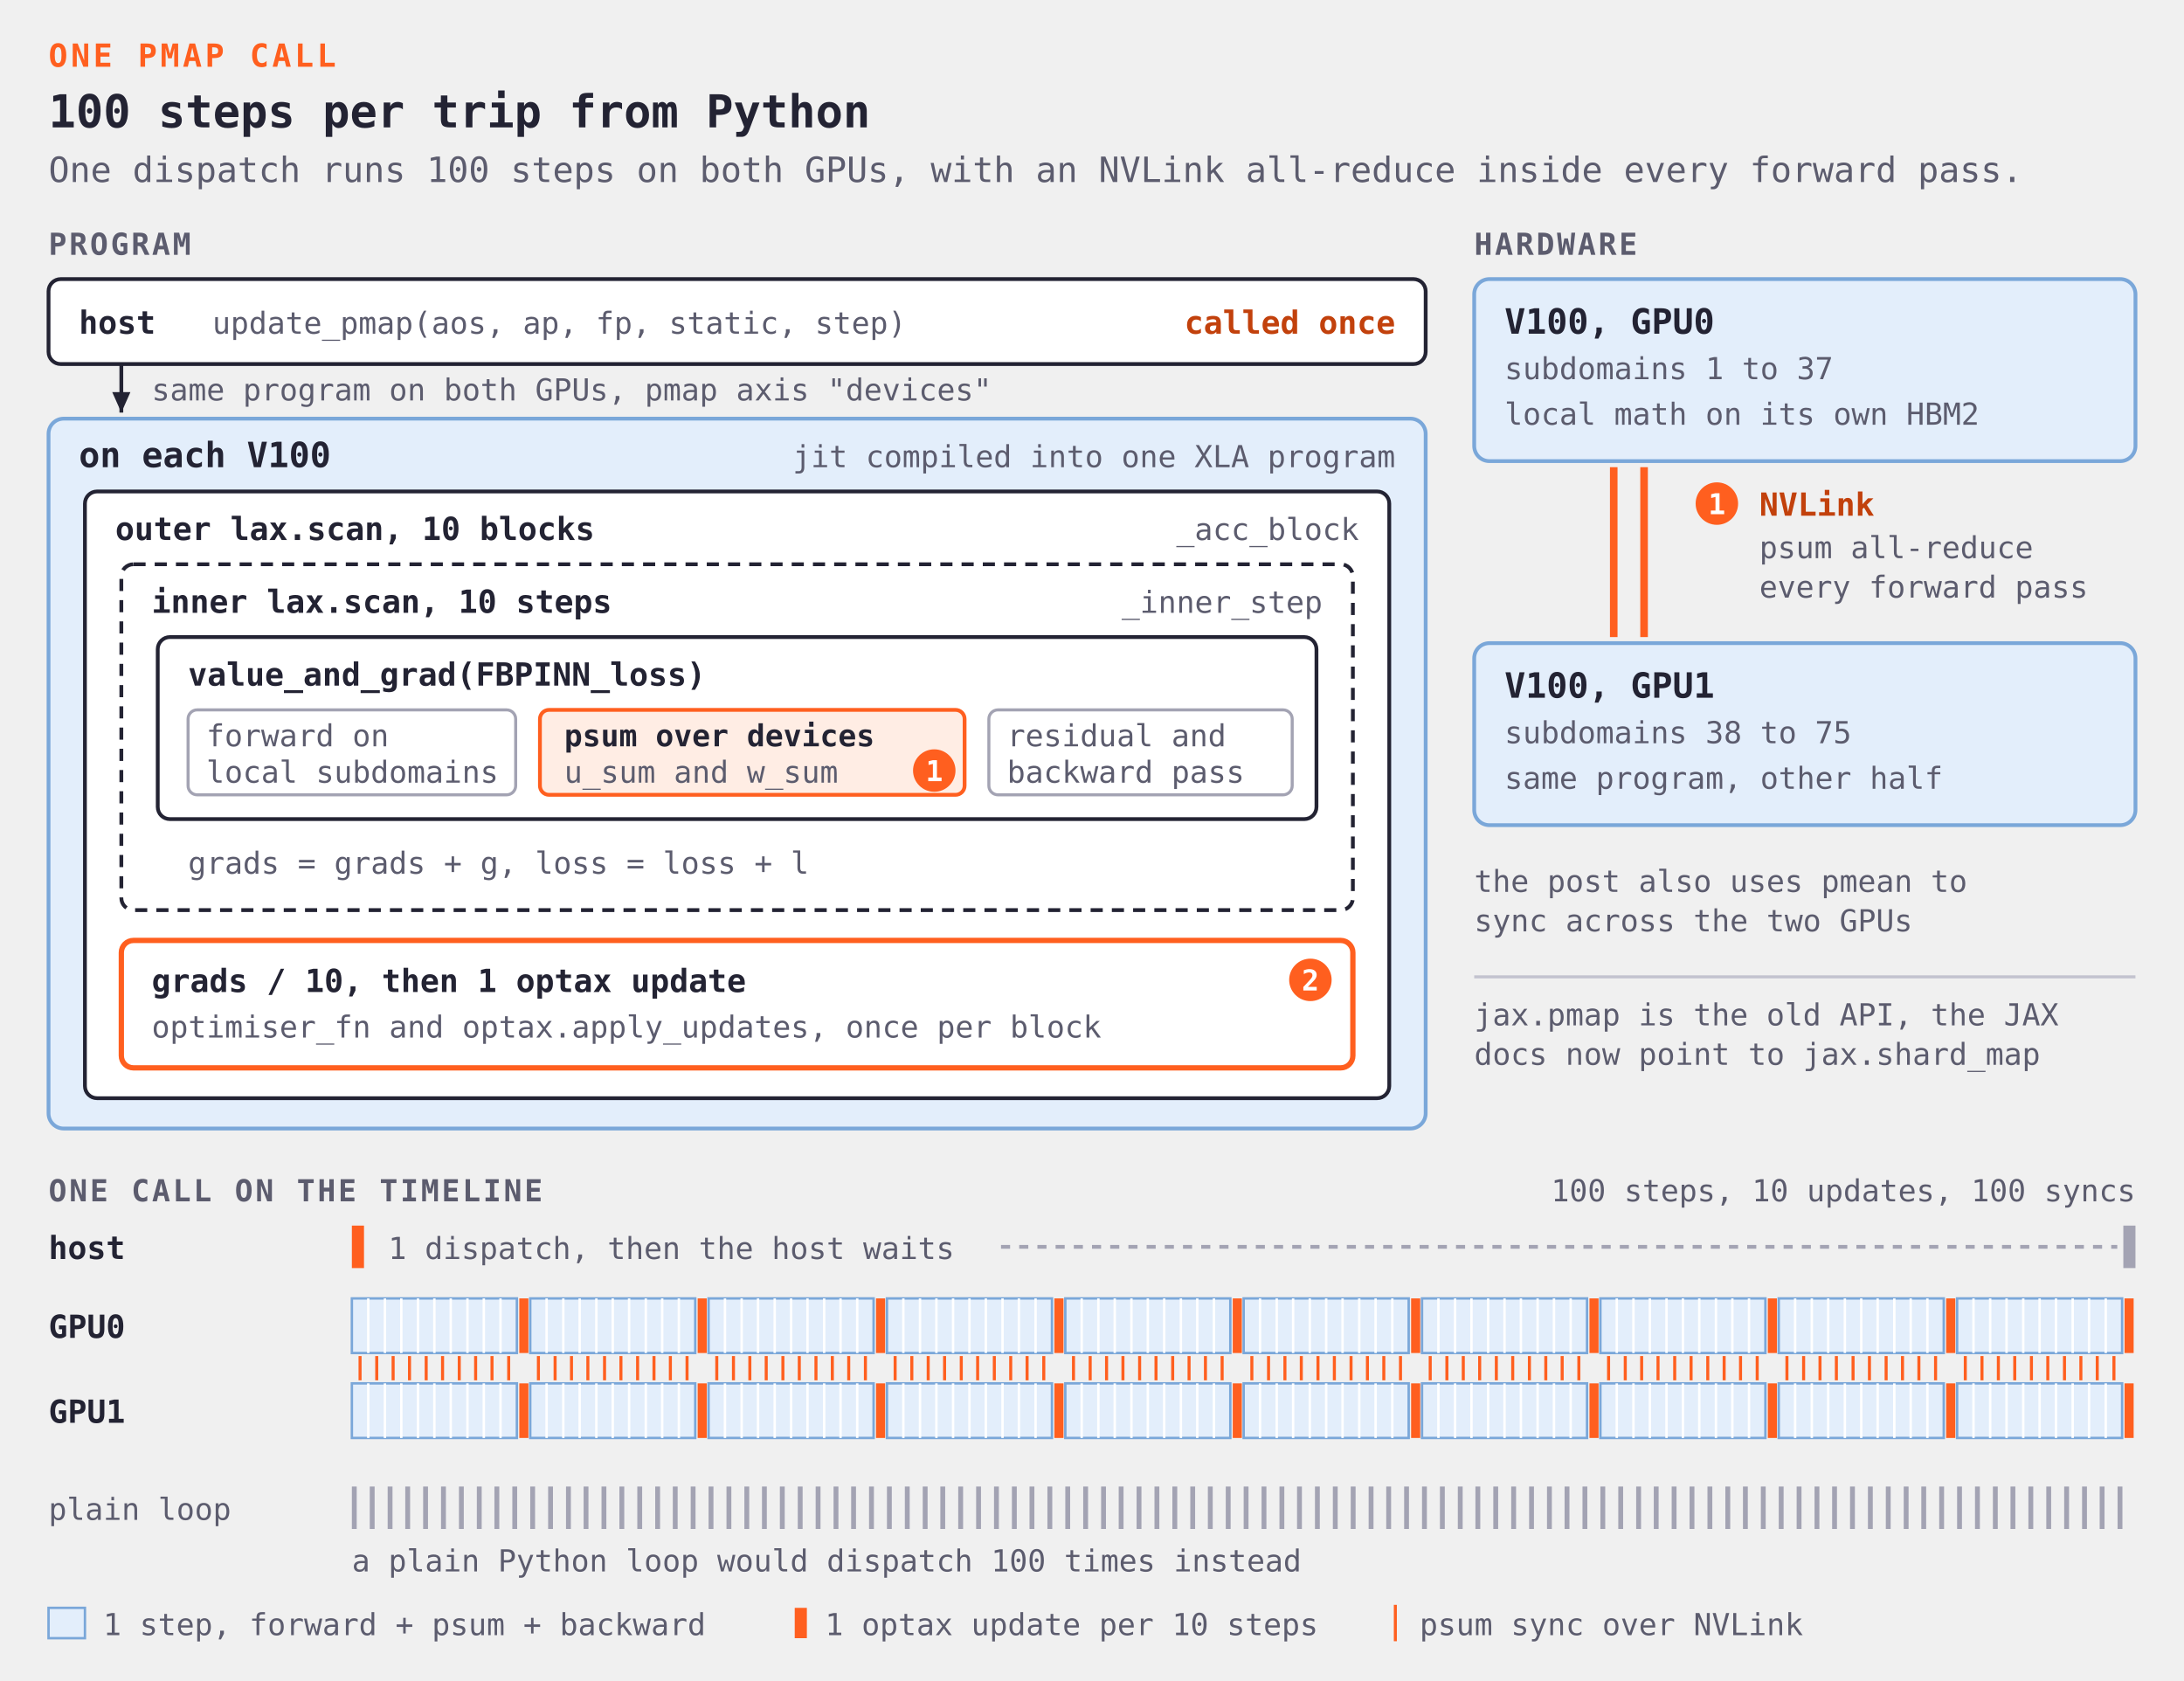
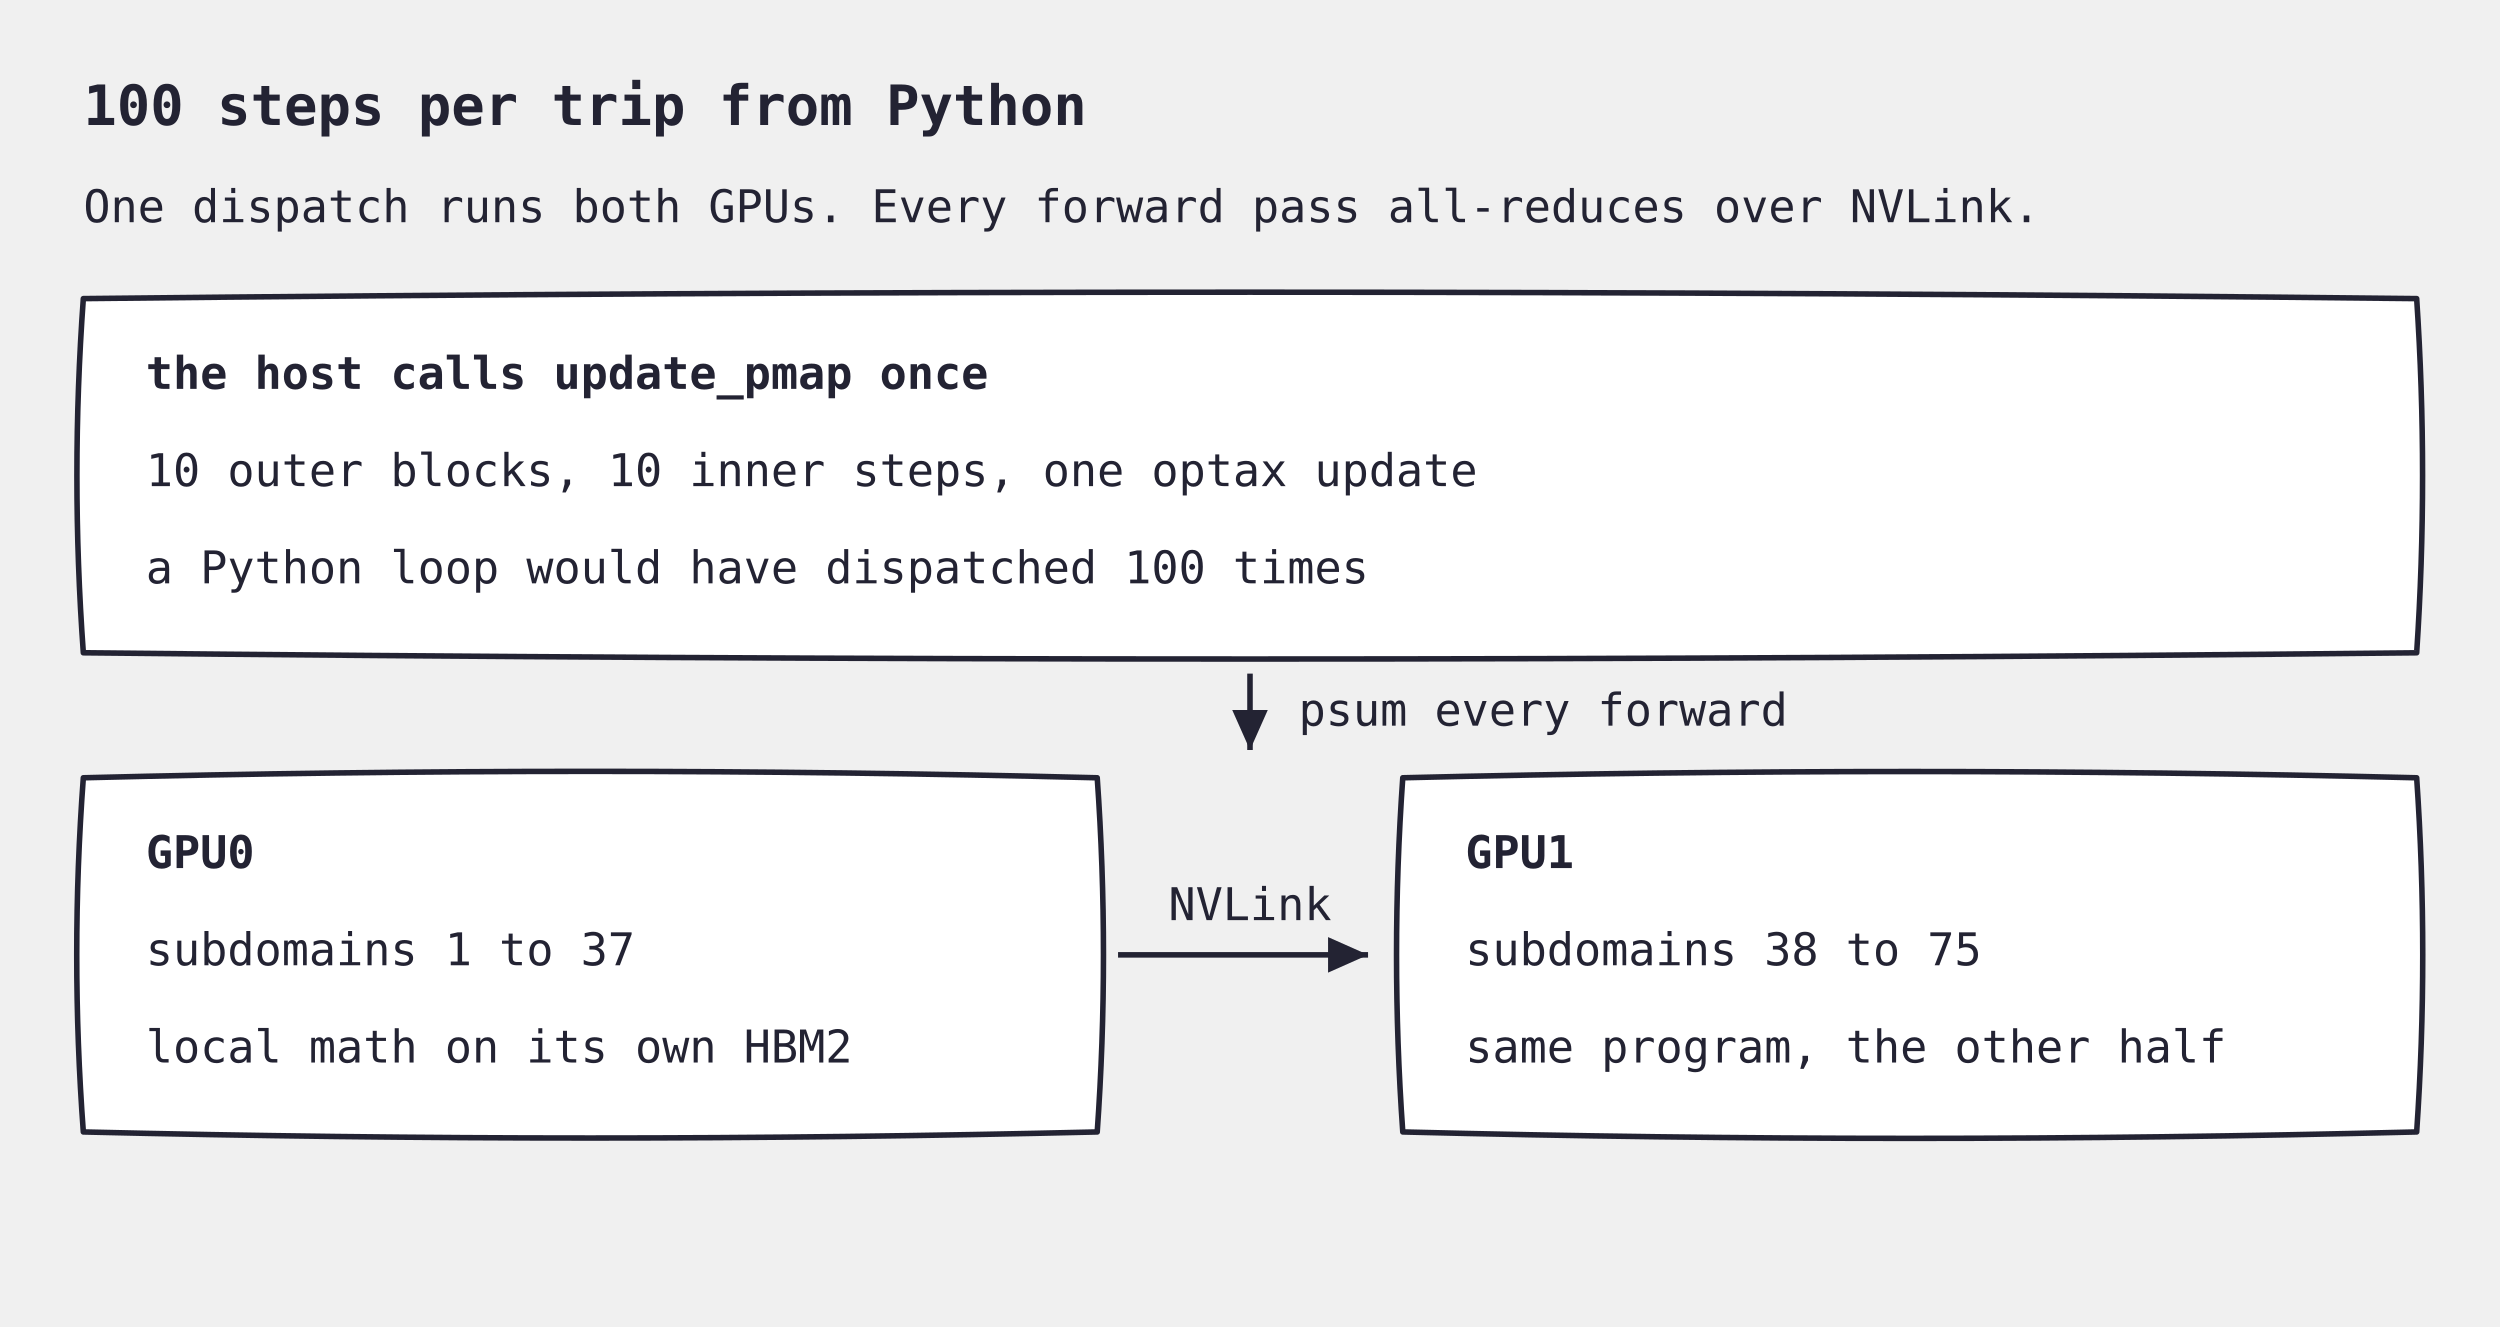
- <svg xmlns="http://www.w3.org/2000/svg" viewBox="0 0 720 554" role="img" aria-labelledby="title desc" font-family="'Roboto Mono', ui-monospace, SFMono-Regular, Menlo, Consolas, 'DejaVu Sans Mono', monospace">
+ <svg xmlns="http://www.w3.org/2000/svg" viewBox="0 0 720 382" role="img" aria-labelledby="title desc" font-family="'Roboto Mono', ui-monospace, SFMono-Regular, Menlo, Consolas, monospace">
  <defs>
-     <marker id="a" viewBox="0 0 10 10" refX="9" refY="5" markerWidth="6" markerHeight="6" orient="auto-start-reverse">
+     <marker id="a" viewBox="0 0 10 10" refX="9" refY="5" markerWidth="8" markerHeight="8" orient="auto-start-reverse">
      <path d="M0,1 L9,5 L0,9 z" fill="#232333" />
-     </marker>
-     <marker id="ao" viewBox="0 0 10 10" refX="9" refY="5" markerWidth="5" markerHeight="5" orient="auto-start-reverse">
-       <path d="M0,1 L9,5 L0,9 z" fill="#ff5f1f" />
    </marker>
  </defs>
  <style>
-     text { fill: #232333; font-size: 10.5px; }
-     .k { font-size: 10.5px; font-weight: 600; letter-spacing: .1em; fill: #ff5f1f; }
-     .t { font-size: 15px; font-weight: 700; }
-     .c { font-size: 11.5px; fill: #5c5c6e; }
-     .lane { font-size: 10px; font-weight: 600; letter-spacing: .08em; fill: #5c5c6e; }
-     .m { fill: #5c5c6e; font-size: 10px; }
-     .h { font-size: 11.5px; font-weight: 700; }
-     .b { font-weight: 700; }
-     .o { fill: #c2410c; font-weight: 700; }
-     .sw { fill: #ffffff; stroke: #232333; stroke-width: 1.25; }
-     .dash { fill: #ffffff; stroke: #232333; stroke-width: 1.25; stroke-dasharray: 4 3; }
-     .gpu { fill: #e3eefb; stroke: #7aa7d9; stroke-width: 1.25; }
-     .chip { fill: #ffffff; stroke: #a3a3b3; stroke-width: 1; }
-     .ochip { fill: #ffede4; stroke: #ff5f1f; stroke-width: 1.25; }
-     .ln { stroke: #232333; stroke-width: 1.25; fill: none; }
-     .nv { stroke: #ff5f1f; stroke-width: 2.5; fill: none; }
-     .stp { fill: #e3eefb; stroke: #7aa7d9; stroke-width: .8; }
-     .sep { stroke: #ffffff; stroke-width: .8; }
-     .upd { fill: #ff5f1f; }
-     .tick { stroke: #ff5f1f; stroke-width: 1; }
-     .lt { fill: #a3a3b3; }
-     .n { fill: #ff5f1f; }
-     .nt { fill: #ffffff; font-size: 9.5px; font-weight: 700; }
+     text { fill: #232333; font-size: 13px; }
+     .t { font-size: 16px; font-weight: 700; }
+     .s { font-size: 13px; }
+     .h { font-weight: 700; }
+     .b { font-size: 13px; }
+     .m { font-size: 13px; }
  </style>
-   <text class="k" x="16" y="22">ONE PMAP CALL</text>
-   <text class="t" x="16" y="42">100 steps per trip from Python</text>
-   <text class="c" x="16" y="60">One dispatch runs 100 steps on both GPUs, with an NVLink all-reduce inside every forward pass.</text>
-   <text class="lane" x="16" y="84">PROGRAM</text>
-   <rect class="sw" x="16" y="92" width="454" height="28" rx="4" />
-   <text class="b" x="26" y="110">host</text>
-   <text class="m" x="70" y="110">update_pmap(aos, ap, fp, static, step)</text>
-   <text class="o" x="460" y="110" text-anchor="end">called once</text>
-   <line class="ln" x1="40" y1="120" x2="40" y2="136" marker-end="url(#a)" />
-   <text class="m" x="50" y="132">same program on both GPUs, pmap axis "devices"</text>
-   <rect class="gpu" x="16" y="138" width="454" height="234" rx="5" />
-   <text class="h" x="26" y="154">on each V100</text>
-   <text class="m" x="460" y="154" text-anchor="end">jit compiled into one XLA program</text>
-   <rect class="sw" x="28" y="162" width="430" height="200" rx="4" />
-   <text class="b" x="38" y="178">outer lax.scan, 10 blocks</text>
-   <text class="m" x="448" y="178" text-anchor="end">_acc_block</text>
-   <rect class="dash" x="40" y="186" width="406" height="114" rx="4" />
-   <text class="b" x="50" y="202">inner lax.scan, 10 steps</text>
-   <text class="m" x="436" y="202" text-anchor="end">_inner_step</text>
-   <rect class="sw" x="52" y="210" width="382" height="60" rx="4" />
-   <text class="b" x="62" y="226">value_and_grad(FBPINN_loss)</text>
-   <rect class="chip" x="62" y="234" width="108" height="28" rx="3" />
-   <text class="m" x="68" y="246">forward on</text>
-   <text class="m" x="68" y="258">local subdomains</text>
-   <rect class="ochip" x="178" y="234" width="140" height="28" rx="3" />
-   <text class="b" x="186" y="246" style="font-size:10px">psum over devices</text>
-   <text class="m" x="186" y="258">u_sum and w_sum</text>
-   <circle class="n" cx="308" cy="254" r="7" />
-   <text class="nt" x="308" y="257.5" text-anchor="middle">1</text>
-   <rect class="chip" x="326" y="234" width="100" height="28" rx="3" />
-   <text class="m" x="332" y="246">residual and</text>
-   <text class="m" x="332" y="258">backward pass</text>
-   <text class="m" x="62" y="288">grads = grads + g, loss = loss + l</text>
-   <rect class="sw" x="40" y="310" width="406" height="42" rx="4" style="stroke:#ff5f1f;stroke-width:1.75" />
-   <text class="b" x="50" y="327">grads / 10, then 1 optax update</text>
-   <text class="m" x="50" y="342">optimiser_fn and optax.apply_updates, once per block</text>
-   <circle class="n" cx="432" cy="323" r="7" />
-   <text class="nt" x="432" y="326.5" text-anchor="middle">2</text>
-   <text class="lane" x="486" y="84">HARDWARE</text>
-   <rect class="gpu" x="486" y="92" width="218" height="60" rx="5" />
-   <text class="h" x="496" y="110">V100, GPU0</text>
-   <text class="m" x="496" y="125">subdomains 1 to 37</text>
-   <text class="m" x="496" y="140">local math on its own HBM2</text>
-   <line class="nv" x1="532" y1="154" x2="532" y2="210" />
-   <line class="nv" x1="542" y1="154" x2="542" y2="210" />
-   <circle class="n" cx="566" cy="166" r="7" />
-   <text class="nt" x="566" y="169.5" text-anchor="middle">1</text>
-   <text class="o" x="580" y="170">NVLink</text>
-   <text class="m" x="580" y="184">psum all-reduce</text>
-   <text class="m" x="580" y="197">every forward pass</text>
-   <rect class="gpu" x="486" y="212" width="218" height="60" rx="5" />
-   <text class="h" x="496" y="230">V100, GPU1</text>
-   <text class="m" x="496" y="245">subdomains 38 to 75</text>
-   <text class="m" x="496" y="260">same program, other half</text>
-   <text class="m" x="486" y="294">the post also uses pmean to</text>
-   <text class="m" x="486" y="307">sync across the two GPUs</text>
-   <line x1="486" y1="322" x2="704" y2="322" stroke="#c3c3cf" stroke-width="1" />
-   <text class="m" x="486" y="338">jax.pmap is the old API, the JAX</text>
-   <text class="m" x="486" y="351">docs now point to jax.shard_map</text>
-   <text class="lane" x="16" y="396">ONE CALL ON THE TIMELINE</text>
-   <text class="m" x="704" y="396" text-anchor="end">100 steps, 10 updates, 100 syncs</text>
-   <text class="b" x="16" y="415">host</text>
-   <rect class="upd" x="116" y="404" width="4" height="14" />
-   <text class="m" x="128" y="415">1 dispatch, then the host waits</text>
-   <line x1="330" y1="411" x2="698" y2="411" stroke="#a3a3b3" stroke-width="1.25" stroke-dasharray="3 3" />
-   <rect x="700" y="404" width="4" height="14" fill="#a3a3b3" />
-   <text class="b" x="16" y="441">GPU0</text>
-   <g>
-     <rect class="stp" x="116" y="428" width="54.4" height="18" />
-     <line class="sep" x1="121.4" y1="428" x2="121.4" y2="446" />
-     <line class="sep" x1="126.9" y1="428" x2="126.9" y2="446" />
-     <line class="sep" x1="132.3" y1="428" x2="132.3" y2="446" />
-     <line class="sep" x1="137.8" y1="428" x2="137.8" y2="446" />
-     <line class="sep" x1="143.2" y1="428" x2="143.2" y2="446" />
-     <line class="sep" x1="148.6" y1="428" x2="148.6" y2="446" />
-     <line class="sep" x1="154.1" y1="428" x2="154.1" y2="446" />
-     <line class="sep" x1="159.5" y1="428" x2="159.5" y2="446" />
-     <line class="sep" x1="165" y1="428" x2="165" y2="446" />
-     <rect class="upd" x="171.2" y="428" width="3" height="18" />
-     <rect class="stp" x="174.8" y="428" width="54.4" height="18" />
-     <line class="sep" x1="180.2" y1="428" x2="180.2" y2="446" />
-     <line class="sep" x1="185.7" y1="428" x2="185.7" y2="446" />
-     <line class="sep" x1="191.1" y1="428" x2="191.1" y2="446" />
-     <line class="sep" x1="196.6" y1="428" x2="196.6" y2="446" />
-     <line class="sep" x1="202" y1="428" x2="202" y2="446" />
-     <line class="sep" x1="207.4" y1="428" x2="207.4" y2="446" />
-     <line class="sep" x1="212.9" y1="428" x2="212.9" y2="446" />
-     <line class="sep" x1="218.3" y1="428" x2="218.3" y2="446" />
-     <line class="sep" x1="223.8" y1="428" x2="223.8" y2="446" />
-     <rect class="upd" x="230" y="428" width="3" height="18" />
-     <rect class="stp" x="233.6" y="428" width="54.4" height="18" />
-     <line class="sep" x1="239" y1="428" x2="239" y2="446" />
-     <line class="sep" x1="244.5" y1="428" x2="244.5" y2="446" />
-     <line class="sep" x1="249.9" y1="428" x2="249.9" y2="446" />
-     <line class="sep" x1="255.4" y1="428" x2="255.4" y2="446" />
-     <line class="sep" x1="260.8" y1="428" x2="260.8" y2="446" />
-     <line class="sep" x1="266.2" y1="428" x2="266.2" y2="446" />
-     <line class="sep" x1="271.7" y1="428" x2="271.7" y2="446" />
-     <line class="sep" x1="277.1" y1="428" x2="277.1" y2="446" />
-     <line class="sep" x1="282.6" y1="428" x2="282.6" y2="446" />
-     <rect class="upd" x="288.8" y="428" width="3" height="18" />
-     <rect class="stp" x="292.4" y="428" width="54.4" height="18" />
-     <line class="sep" x1="297.8" y1="428" x2="297.8" y2="446" />
-     <line class="sep" x1="303.3" y1="428" x2="303.3" y2="446" />
-     <line class="sep" x1="308.7" y1="428" x2="308.7" y2="446" />
-     <line class="sep" x1="314.2" y1="428" x2="314.2" y2="446" />
-     <line class="sep" x1="319.6" y1="428" x2="319.6" y2="446" />
-     <line class="sep" x1="325" y1="428" x2="325" y2="446" />
-     <line class="sep" x1="330.5" y1="428" x2="330.5" y2="446" />
-     <line class="sep" x1="335.9" y1="428" x2="335.9" y2="446" />
-     <line class="sep" x1="341.4" y1="428" x2="341.4" y2="446" />
-     <rect class="upd" x="347.6" y="428" width="3" height="18" />
-     <rect class="stp" x="351.2" y="428" width="54.4" height="18" />
-     <line class="sep" x1="356.6" y1="428" x2="356.6" y2="446" />
-     <line class="sep" x1="362.1" y1="428" x2="362.1" y2="446" />
-     <line class="sep" x1="367.5" y1="428" x2="367.5" y2="446" />
-     <line class="sep" x1="373" y1="428" x2="373" y2="446" />
-     <line class="sep" x1="378.4" y1="428" x2="378.4" y2="446" />
-     <line class="sep" x1="383.8" y1="428" x2="383.8" y2="446" />
-     <line class="sep" x1="389.3" y1="428" x2="389.3" y2="446" />
-     <line class="sep" x1="394.7" y1="428" x2="394.7" y2="446" />
-     <line class="sep" x1="400.2" y1="428" x2="400.2" y2="446" />
-     <rect class="upd" x="406.4" y="428" width="3" height="18" />
-     <rect class="stp" x="410" y="428" width="54.4" height="18" />
-     <line class="sep" x1="415.4" y1="428" x2="415.4" y2="446" />
-     <line class="sep" x1="420.9" y1="428" x2="420.9" y2="446" />
-     <line class="sep" x1="426.3" y1="428" x2="426.3" y2="446" />
-     <line class="sep" x1="431.8" y1="428" x2="431.8" y2="446" />
-     <line class="sep" x1="437.2" y1="428" x2="437.2" y2="446" />
-     <line class="sep" x1="442.6" y1="428" x2="442.6" y2="446" />
-     <line class="sep" x1="448.1" y1="428" x2="448.1" y2="446" />
-     <line class="sep" x1="453.5" y1="428" x2="453.5" y2="446" />
-     <line class="sep" x1="459" y1="428" x2="459" y2="446" />
-     <rect class="upd" x="465.2" y="428" width="3" height="18" />
-     <rect class="stp" x="468.8" y="428" width="54.4" height="18" />
-     <line class="sep" x1="474.2" y1="428" x2="474.2" y2="446" />
-     <line class="sep" x1="479.7" y1="428" x2="479.7" y2="446" />
-     <line class="sep" x1="485.1" y1="428" x2="485.1" y2="446" />
-     <line class="sep" x1="490.6" y1="428" x2="490.6" y2="446" />
-     <line class="sep" x1="496" y1="428" x2="496" y2="446" />
-     <line class="sep" x1="501.4" y1="428" x2="501.4" y2="446" />
-     <line class="sep" x1="506.9" y1="428" x2="506.9" y2="446" />
-     <line class="sep" x1="512.3" y1="428" x2="512.3" y2="446" />
-     <line class="sep" x1="517.8" y1="428" x2="517.8" y2="446" />
-     <rect class="upd" x="524" y="428" width="3" height="18" />
-     <rect class="stp" x="527.6" y="428" width="54.4" height="18" />
-     <line class="sep" x1="533" y1="428" x2="533" y2="446" />
-     <line class="sep" x1="538.5" y1="428" x2="538.5" y2="446" />
-     <line class="sep" x1="543.9" y1="428" x2="543.9" y2="446" />
-     <line class="sep" x1="549.4" y1="428" x2="549.4" y2="446" />
-     <line class="sep" x1="554.8" y1="428" x2="554.8" y2="446" />
-     <line class="sep" x1="560.2" y1="428" x2="560.2" y2="446" />
-     <line class="sep" x1="565.7" y1="428" x2="565.7" y2="446" />
-     <line class="sep" x1="571.1" y1="428" x2="571.1" y2="446" />
-     <line class="sep" x1="576.6" y1="428" x2="576.6" y2="446" />
-     <rect class="upd" x="582.8" y="428" width="3" height="18" />
-     <rect class="stp" x="586.4" y="428" width="54.4" height="18" />
-     <line class="sep" x1="591.8" y1="428" x2="591.8" y2="446" />
-     <line class="sep" x1="597.3" y1="428" x2="597.3" y2="446" />
-     <line class="sep" x1="602.7" y1="428" x2="602.7" y2="446" />
-     <line class="sep" x1="608.2" y1="428" x2="608.2" y2="446" />
-     <line class="sep" x1="613.6" y1="428" x2="613.6" y2="446" />
-     <line class="sep" x1="619" y1="428" x2="619" y2="446" />
-     <line class="sep" x1="624.5" y1="428" x2="624.5" y2="446" />
-     <line class="sep" x1="629.9" y1="428" x2="629.9" y2="446" />
-     <line class="sep" x1="635.4" y1="428" x2="635.4" y2="446" />
-     <rect class="upd" x="641.6" y="428" width="3" height="18" />
-     <rect class="stp" x="645.2" y="428" width="54.4" height="18" />
-     <line class="sep" x1="650.6" y1="428" x2="650.6" y2="446" />
-     <line class="sep" x1="656.1" y1="428" x2="656.1" y2="446" />
-     <line class="sep" x1="661.5" y1="428" x2="661.5" y2="446" />
-     <line class="sep" x1="667" y1="428" x2="667" y2="446" />
-     <line class="sep" x1="672.4" y1="428" x2="672.4" y2="446" />
-     <line class="sep" x1="677.8" y1="428" x2="677.8" y2="446" />
-     <line class="sep" x1="683.3" y1="428" x2="683.3" y2="446" />
-     <line class="sep" x1="688.7" y1="428" x2="688.7" y2="446" />
-     <line class="sep" x1="694.2" y1="428" x2="694.2" y2="446" />
-     <rect class="upd" x="700.4" y="428" width="3" height="18" />
-   </g>
-   <g>
-     <line class="tick" x1="118.7" y1="447" x2="118.7" y2="455" />
-     <line class="tick" x1="124.2" y1="447" x2="124.2" y2="455" />
-     <line class="tick" x1="129.6" y1="447" x2="129.6" y2="455" />
-     <line class="tick" x1="135" y1="447" x2="135" y2="455" />
-     <line class="tick" x1="140.5" y1="447" x2="140.5" y2="455" />
-     <line class="tick" x1="145.9" y1="447" x2="145.9" y2="455" />
-     <line class="tick" x1="151.4" y1="447" x2="151.4" y2="455" />
-     <line class="tick" x1="156.8" y1="447" x2="156.8" y2="455" />
-     <line class="tick" x1="162.2" y1="447" x2="162.2" y2="455" />
-     <line class="tick" x1="167.7" y1="447" x2="167.7" y2="455" />
-     <line class="tick" x1="177.5" y1="447" x2="177.5" y2="455" />
-     <line class="tick" x1="183" y1="447" x2="183" y2="455" />
-     <line class="tick" x1="188.4" y1="447" x2="188.4" y2="455" />
-     <line class="tick" x1="193.8" y1="447" x2="193.8" y2="455" />
-     <line class="tick" x1="199.3" y1="447" x2="199.3" y2="455" />
-     <line class="tick" x1="204.7" y1="447" x2="204.7" y2="455" />
-     <line class="tick" x1="210.2" y1="447" x2="210.2" y2="455" />
-     <line class="tick" x1="215.6" y1="447" x2="215.6" y2="455" />
-     <line class="tick" x1="221" y1="447" x2="221" y2="455" />
-     <line class="tick" x1="226.5" y1="447" x2="226.5" y2="455" />
-     <line class="tick" x1="236.3" y1="447" x2="236.3" y2="455" />
-     <line class="tick" x1="241.8" y1="447" x2="241.8" y2="455" />
-     <line class="tick" x1="247.2" y1="447" x2="247.2" y2="455" />
-     <line class="tick" x1="252.6" y1="447" x2="252.6" y2="455" />
-     <line class="tick" x1="258.1" y1="447" x2="258.1" y2="455" />
-     <line class="tick" x1="263.5" y1="447" x2="263.5" y2="455" />
-     <line class="tick" x1="269" y1="447" x2="269" y2="455" />
-     <line class="tick" x1="274.4" y1="447" x2="274.4" y2="455" />
-     <line class="tick" x1="279.8" y1="447" x2="279.8" y2="455" />
-     <line class="tick" x1="285.3" y1="447" x2="285.3" y2="455" />
-     <line class="tick" x1="295.1" y1="447" x2="295.1" y2="455" />
-     <line class="tick" x1="300.6" y1="447" x2="300.6" y2="455" />
-     <line class="tick" x1="306" y1="447" x2="306" y2="455" />
-     <line class="tick" x1="311.4" y1="447" x2="311.4" y2="455" />
-     <line class="tick" x1="316.9" y1="447" x2="316.9" y2="455" />
-     <line class="tick" x1="322.3" y1="447" x2="322.3" y2="455" />
-     <line class="tick" x1="327.8" y1="447" x2="327.8" y2="455" />
-     <line class="tick" x1="333.2" y1="447" x2="333.2" y2="455" />
-     <line class="tick" x1="338.6" y1="447" x2="338.6" y2="455" />
-     <line class="tick" x1="344.1" y1="447" x2="344.1" y2="455" />
-     <line class="tick" x1="353.9" y1="447" x2="353.9" y2="455" />
-     <line class="tick" x1="359.4" y1="447" x2="359.4" y2="455" />
-     <line class="tick" x1="364.8" y1="447" x2="364.8" y2="455" />
-     <line class="tick" x1="370.2" y1="447" x2="370.2" y2="455" />
-     <line class="tick" x1="375.7" y1="447" x2="375.7" y2="455" />
-     <line class="tick" x1="381.1" y1="447" x2="381.1" y2="455" />
-     <line class="tick" x1="386.6" y1="447" x2="386.6" y2="455" />
-     <line class="tick" x1="392" y1="447" x2="392" y2="455" />
-     <line class="tick" x1="397.4" y1="447" x2="397.4" y2="455" />
-     <line class="tick" x1="402.9" y1="447" x2="402.9" y2="455" />
-     <line class="tick" x1="412.7" y1="447" x2="412.7" y2="455" />
-     <line class="tick" x1="418.2" y1="447" x2="418.2" y2="455" />
-     <line class="tick" x1="423.6" y1="447" x2="423.6" y2="455" />
-     <line class="tick" x1="429" y1="447" x2="429" y2="455" />
-     <line class="tick" x1="434.5" y1="447" x2="434.5" y2="455" />
-     <line class="tick" x1="439.9" y1="447" x2="439.9" y2="455" />
-     <line class="tick" x1="445.4" y1="447" x2="445.4" y2="455" />
-     <line class="tick" x1="450.8" y1="447" x2="450.8" y2="455" />
-     <line class="tick" x1="456.2" y1="447" x2="456.2" y2="455" />
-     <line class="tick" x1="461.7" y1="447" x2="461.7" y2="455" />
-     <line class="tick" x1="471.5" y1="447" x2="471.5" y2="455" />
-     <line class="tick" x1="477" y1="447" x2="477" y2="455" />
-     <line class="tick" x1="482.4" y1="447" x2="482.4" y2="455" />
-     <line class="tick" x1="487.8" y1="447" x2="487.8" y2="455" />
-     <line class="tick" x1="493.3" y1="447" x2="493.3" y2="455" />
-     <line class="tick" x1="498.7" y1="447" x2="498.7" y2="455" />
-     <line class="tick" x1="504.2" y1="447" x2="504.2" y2="455" />
-     <line class="tick" x1="509.6" y1="447" x2="509.6" y2="455" />
-     <line class="tick" x1="515" y1="447" x2="515" y2="455" />
-     <line class="tick" x1="520.5" y1="447" x2="520.5" y2="455" />
-     <line class="tick" x1="530.3" y1="447" x2="530.3" y2="455" />
-     <line class="tick" x1="535.8" y1="447" x2="535.8" y2="455" />
-     <line class="tick" x1="541.2" y1="447" x2="541.2" y2="455" />
-     <line class="tick" x1="546.6" y1="447" x2="546.6" y2="455" />
-     <line class="tick" x1="552.1" y1="447" x2="552.1" y2="455" />
-     <line class="tick" x1="557.5" y1="447" x2="557.5" y2="455" />
-     <line class="tick" x1="563" y1="447" x2="563" y2="455" />
-     <line class="tick" x1="568.4" y1="447" x2="568.4" y2="455" />
-     <line class="tick" x1="573.8" y1="447" x2="573.8" y2="455" />
-     <line class="tick" x1="579.3" y1="447" x2="579.3" y2="455" />
-     <line class="tick" x1="589.1" y1="447" x2="589.1" y2="455" />
-     <line class="tick" x1="594.6" y1="447" x2="594.6" y2="455" />
-     <line class="tick" x1="600" y1="447" x2="600" y2="455" />
-     <line class="tick" x1="605.4" y1="447" x2="605.4" y2="455" />
-     <line class="tick" x1="610.9" y1="447" x2="610.9" y2="455" />
-     <line class="tick" x1="616.3" y1="447" x2="616.3" y2="455" />
-     <line class="tick" x1="621.8" y1="447" x2="621.8" y2="455" />
-     <line class="tick" x1="627.2" y1="447" x2="627.2" y2="455" />
-     <line class="tick" x1="632.6" y1="447" x2="632.6" y2="455" />
-     <line class="tick" x1="638.1" y1="447" x2="638.1" y2="455" />
-     <line class="tick" x1="647.9" y1="447" x2="647.9" y2="455" />
-     <line class="tick" x1="653.4" y1="447" x2="653.4" y2="455" />
-     <line class="tick" x1="658.8" y1="447" x2="658.8" y2="455" />
-     <line class="tick" x1="664.2" y1="447" x2="664.2" y2="455" />
-     <line class="tick" x1="669.7" y1="447" x2="669.7" y2="455" />
-     <line class="tick" x1="675.1" y1="447" x2="675.1" y2="455" />
-     <line class="tick" x1="680.6" y1="447" x2="680.6" y2="455" />
-     <line class="tick" x1="686" y1="447" x2="686" y2="455" />
-     <line class="tick" x1="691.4" y1="447" x2="691.4" y2="455" />
-     <line class="tick" x1="696.9" y1="447" x2="696.9" y2="455" />
-   </g>
-   <text class="b" x="16" y="469">GPU1</text>
-   <g>
-     <rect class="stp" x="116" y="456" width="54.4" height="18" />
-     <line class="sep" x1="121.4" y1="456" x2="121.4" y2="474" />
-     <line class="sep" x1="126.9" y1="456" x2="126.9" y2="474" />
-     <line class="sep" x1="132.3" y1="456" x2="132.3" y2="474" />
-     <line class="sep" x1="137.8" y1="456" x2="137.8" y2="474" />
-     <line class="sep" x1="143.2" y1="456" x2="143.2" y2="474" />
-     <line class="sep" x1="148.6" y1="456" x2="148.6" y2="474" />
-     <line class="sep" x1="154.1" y1="456" x2="154.1" y2="474" />
-     <line class="sep" x1="159.5" y1="456" x2="159.5" y2="474" />
-     <line class="sep" x1="165" y1="456" x2="165" y2="474" />
-     <rect class="upd" x="171.2" y="456" width="3" height="18" />
-     <rect class="stp" x="174.8" y="456" width="54.4" height="18" />
-     <line class="sep" x1="180.2" y1="456" x2="180.2" y2="474" />
-     <line class="sep" x1="185.7" y1="456" x2="185.7" y2="474" />
-     <line class="sep" x1="191.1" y1="456" x2="191.1" y2="474" />
-     <line class="sep" x1="196.6" y1="456" x2="196.6" y2="474" />
-     <line class="sep" x1="202" y1="456" x2="202" y2="474" />
-     <line class="sep" x1="207.4" y1="456" x2="207.4" y2="474" />
-     <line class="sep" x1="212.9" y1="456" x2="212.9" y2="474" />
-     <line class="sep" x1="218.3" y1="456" x2="218.3" y2="474" />
-     <line class="sep" x1="223.8" y1="456" x2="223.8" y2="474" />
-     <rect class="upd" x="230" y="456" width="3" height="18" />
-     <rect class="stp" x="233.6" y="456" width="54.4" height="18" />
-     <line class="sep" x1="239" y1="456" x2="239" y2="474" />
-     <line class="sep" x1="244.5" y1="456" x2="244.5" y2="474" />
-     <line class="sep" x1="249.9" y1="456" x2="249.9" y2="474" />
-     <line class="sep" x1="255.4" y1="456" x2="255.4" y2="474" />
-     <line class="sep" x1="260.8" y1="456" x2="260.8" y2="474" />
-     <line class="sep" x1="266.2" y1="456" x2="266.2" y2="474" />
-     <line class="sep" x1="271.7" y1="456" x2="271.7" y2="474" />
-     <line class="sep" x1="277.1" y1="456" x2="277.1" y2="474" />
-     <line class="sep" x1="282.6" y1="456" x2="282.6" y2="474" />
-     <rect class="upd" x="288.8" y="456" width="3" height="18" />
-     <rect class="stp" x="292.4" y="456" width="54.4" height="18" />
-     <line class="sep" x1="297.8" y1="456" x2="297.8" y2="474" />
-     <line class="sep" x1="303.3" y1="456" x2="303.3" y2="474" />
-     <line class="sep" x1="308.7" y1="456" x2="308.7" y2="474" />
-     <line class="sep" x1="314.2" y1="456" x2="314.2" y2="474" />
-     <line class="sep" x1="319.6" y1="456" x2="319.6" y2="474" />
-     <line class="sep" x1="325" y1="456" x2="325" y2="474" />
-     <line class="sep" x1="330.5" y1="456" x2="330.5" y2="474" />
-     <line class="sep" x1="335.9" y1="456" x2="335.9" y2="474" />
-     <line class="sep" x1="341.4" y1="456" x2="341.4" y2="474" />
-     <rect class="upd" x="347.6" y="456" width="3" height="18" />
-     <rect class="stp" x="351.2" y="456" width="54.4" height="18" />
-     <line class="sep" x1="356.6" y1="456" x2="356.6" y2="474" />
-     <line class="sep" x1="362.1" y1="456" x2="362.1" y2="474" />
-     <line class="sep" x1="367.5" y1="456" x2="367.5" y2="474" />
-     <line class="sep" x1="373" y1="456" x2="373" y2="474" />
-     <line class="sep" x1="378.4" y1="456" x2="378.4" y2="474" />
-     <line class="sep" x1="383.8" y1="456" x2="383.8" y2="474" />
-     <line class="sep" x1="389.3" y1="456" x2="389.3" y2="474" />
-     <line class="sep" x1="394.7" y1="456" x2="394.7" y2="474" />
-     <line class="sep" x1="400.2" y1="456" x2="400.2" y2="474" />
-     <rect class="upd" x="406.4" y="456" width="3" height="18" />
-     <rect class="stp" x="410" y="456" width="54.4" height="18" />
-     <line class="sep" x1="415.4" y1="456" x2="415.4" y2="474" />
-     <line class="sep" x1="420.9" y1="456" x2="420.9" y2="474" />
-     <line class="sep" x1="426.3" y1="456" x2="426.3" y2="474" />
-     <line class="sep" x1="431.8" y1="456" x2="431.8" y2="474" />
-     <line class="sep" x1="437.2" y1="456" x2="437.2" y2="474" />
-     <line class="sep" x1="442.6" y1="456" x2="442.6" y2="474" />
-     <line class="sep" x1="448.1" y1="456" x2="448.1" y2="474" />
-     <line class="sep" x1="453.5" y1="456" x2="453.5" y2="474" />
-     <line class="sep" x1="459" y1="456" x2="459" y2="474" />
-     <rect class="upd" x="465.2" y="456" width="3" height="18" />
-     <rect class="stp" x="468.8" y="456" width="54.4" height="18" />
-     <line class="sep" x1="474.2" y1="456" x2="474.2" y2="474" />
-     <line class="sep" x1="479.7" y1="456" x2="479.7" y2="474" />
-     <line class="sep" x1="485.1" y1="456" x2="485.1" y2="474" />
-     <line class="sep" x1="490.6" y1="456" x2="490.6" y2="474" />
-     <line class="sep" x1="496" y1="456" x2="496" y2="474" />
-     <line class="sep" x1="501.4" y1="456" x2="501.4" y2="474" />
-     <line class="sep" x1="506.9" y1="456" x2="506.9" y2="474" />
-     <line class="sep" x1="512.3" y1="456" x2="512.3" y2="474" />
-     <line class="sep" x1="517.8" y1="456" x2="517.8" y2="474" />
-     <rect class="upd" x="524" y="456" width="3" height="18" />
-     <rect class="stp" x="527.6" y="456" width="54.4" height="18" />
-     <line class="sep" x1="533" y1="456" x2="533" y2="474" />
-     <line class="sep" x1="538.5" y1="456" x2="538.5" y2="474" />
-     <line class="sep" x1="543.9" y1="456" x2="543.9" y2="474" />
-     <line class="sep" x1="549.4" y1="456" x2="549.4" y2="474" />
-     <line class="sep" x1="554.8" y1="456" x2="554.8" y2="474" />
-     <line class="sep" x1="560.2" y1="456" x2="560.2" y2="474" />
-     <line class="sep" x1="565.7" y1="456" x2="565.7" y2="474" />
-     <line class="sep" x1="571.1" y1="456" x2="571.1" y2="474" />
-     <line class="sep" x1="576.6" y1="456" x2="576.6" y2="474" />
-     <rect class="upd" x="582.8" y="456" width="3" height="18" />
-     <rect class="stp" x="586.4" y="456" width="54.4" height="18" />
-     <line class="sep" x1="591.8" y1="456" x2="591.8" y2="474" />
-     <line class="sep" x1="597.3" y1="456" x2="597.3" y2="474" />
-     <line class="sep" x1="602.7" y1="456" x2="602.7" y2="474" />
-     <line class="sep" x1="608.2" y1="456" x2="608.2" y2="474" />
-     <line class="sep" x1="613.6" y1="456" x2="613.6" y2="474" />
-     <line class="sep" x1="619" y1="456" x2="619" y2="474" />
-     <line class="sep" x1="624.5" y1="456" x2="624.5" y2="474" />
-     <line class="sep" x1="629.9" y1="456" x2="629.9" y2="474" />
-     <line class="sep" x1="635.4" y1="456" x2="635.4" y2="474" />
-     <rect class="upd" x="641.6" y="456" width="3" height="18" />
-     <rect class="stp" x="645.2" y="456" width="54.4" height="18" />
-     <line class="sep" x1="650.6" y1="456" x2="650.6" y2="474" />
-     <line class="sep" x1="656.1" y1="456" x2="656.1" y2="474" />
-     <line class="sep" x1="661.5" y1="456" x2="661.5" y2="474" />
-     <line class="sep" x1="667" y1="456" x2="667" y2="474" />
-     <line class="sep" x1="672.4" y1="456" x2="672.4" y2="474" />
-     <line class="sep" x1="677.8" y1="456" x2="677.8" y2="474" />
-     <line class="sep" x1="683.3" y1="456" x2="683.3" y2="474" />
-     <line class="sep" x1="688.7" y1="456" x2="688.7" y2="474" />
-     <line class="sep" x1="694.2" y1="456" x2="694.2" y2="474" />
-     <rect class="upd" x="700.4" y="456" width="3" height="18" />
-   </g>
-   <text class="m" x="16" y="501">plain loop</text>
-   <g>
-     <rect class="lt" x="116" y="490" width="1.6" height="14" />
-     <rect class="lt" x="121.9" y="490" width="1.6" height="14" />
-     <rect class="lt" x="127.8" y="490" width="1.6" height="14" />
-     <rect class="lt" x="133.6" y="490" width="1.6" height="14" />
-     <rect class="lt" x="139.5" y="490" width="1.6" height="14" />
-     <rect class="lt" x="145.4" y="490" width="1.6" height="14" />
-     <rect class="lt" x="151.3" y="490" width="1.6" height="14" />
-     <rect class="lt" x="157.2" y="490" width="1.6" height="14" />
-     <rect class="lt" x="163" y="490" width="1.6" height="14" />
-     <rect class="lt" x="168.9" y="490" width="1.6" height="14" />
-     <rect class="lt" x="174.8" y="490" width="1.6" height="14" />
-     <rect class="lt" x="180.7" y="490" width="1.6" height="14" />
-     <rect class="lt" x="186.6" y="490" width="1.6" height="14" />
-     <rect class="lt" x="192.4" y="490" width="1.6" height="14" />
-     <rect class="lt" x="198.3" y="490" width="1.6" height="14" />
-     <rect class="lt" x="204.2" y="490" width="1.6" height="14" />
-     <rect class="lt" x="210.1" y="490" width="1.6" height="14" />
-     <rect class="lt" x="216" y="490" width="1.6" height="14" />
-     <rect class="lt" x="221.8" y="490" width="1.6" height="14" />
-     <rect class="lt" x="227.7" y="490" width="1.6" height="14" />
-     <rect class="lt" x="233.6" y="490" width="1.6" height="14" />
-     <rect class="lt" x="239.5" y="490" width="1.6" height="14" />
-     <rect class="lt" x="245.4" y="490" width="1.6" height="14" />
-     <rect class="lt" x="251.2" y="490" width="1.6" height="14" />
-     <rect class="lt" x="257.1" y="490" width="1.6" height="14" />
-     <rect class="lt" x="263" y="490" width="1.6" height="14" />
-     <rect class="lt" x="268.9" y="490" width="1.6" height="14" />
-     <rect class="lt" x="274.8" y="490" width="1.6" height="14" />
-     <rect class="lt" x="280.6" y="490" width="1.6" height="14" />
-     <rect class="lt" x="286.5" y="490" width="1.6" height="14" />
-     <rect class="lt" x="292.4" y="490" width="1.6" height="14" />
-     <rect class="lt" x="298.3" y="490" width="1.6" height="14" />
-     <rect class="lt" x="304.2" y="490" width="1.6" height="14" />
-     <rect class="lt" x="310" y="490" width="1.6" height="14" />
-     <rect class="lt" x="315.9" y="490" width="1.6" height="14" />
-     <rect class="lt" x="321.8" y="490" width="1.6" height="14" />
-     <rect class="lt" x="327.7" y="490" width="1.6" height="14" />
-     <rect class="lt" x="333.6" y="490" width="1.6" height="14" />
-     <rect class="lt" x="339.4" y="490" width="1.6" height="14" />
-     <rect class="lt" x="345.3" y="490" width="1.6" height="14" />
-     <rect class="lt" x="351.2" y="490" width="1.6" height="14" />
-     <rect class="lt" x="357.1" y="490" width="1.6" height="14" />
-     <rect class="lt" x="363" y="490" width="1.6" height="14" />
-     <rect class="lt" x="368.8" y="490" width="1.6" height="14" />
-     <rect class="lt" x="374.7" y="490" width="1.6" height="14" />
-     <rect class="lt" x="380.6" y="490" width="1.6" height="14" />
-     <rect class="lt" x="386.5" y="490" width="1.6" height="14" />
-     <rect class="lt" x="392.4" y="490" width="1.6" height="14" />
-     <rect class="lt" x="398.2" y="490" width="1.6" height="14" />
-     <rect class="lt" x="404.1" y="490" width="1.6" height="14" />
-     <rect class="lt" x="410" y="490" width="1.6" height="14" />
-     <rect class="lt" x="415.9" y="490" width="1.6" height="14" />
-     <rect class="lt" x="421.8" y="490" width="1.6" height="14" />
-     <rect class="lt" x="427.6" y="490" width="1.6" height="14" />
-     <rect class="lt" x="433.5" y="490" width="1.6" height="14" />
-     <rect class="lt" x="439.4" y="490" width="1.6" height="14" />
-     <rect class="lt" x="445.3" y="490" width="1.6" height="14" />
-     <rect class="lt" x="451.2" y="490" width="1.6" height="14" />
-     <rect class="lt" x="457" y="490" width="1.6" height="14" />
-     <rect class="lt" x="462.9" y="490" width="1.6" height="14" />
-     <rect class="lt" x="468.8" y="490" width="1.6" height="14" />
-     <rect class="lt" x="474.7" y="490" width="1.6" height="14" />
-     <rect class="lt" x="480.6" y="490" width="1.6" height="14" />
-     <rect class="lt" x="486.4" y="490" width="1.6" height="14" />
-     <rect class="lt" x="492.3" y="490" width="1.6" height="14" />
-     <rect class="lt" x="498.2" y="490" width="1.6" height="14" />
-     <rect class="lt" x="504.1" y="490" width="1.6" height="14" />
-     <rect class="lt" x="510" y="490" width="1.6" height="14" />
-     <rect class="lt" x="515.8" y="490" width="1.6" height="14" />
-     <rect class="lt" x="521.7" y="490" width="1.6" height="14" />
-     <rect class="lt" x="527.6" y="490" width="1.6" height="14" />
-     <rect class="lt" x="533.5" y="490" width="1.6" height="14" />
-     <rect class="lt" x="539.4" y="490" width="1.6" height="14" />
-     <rect class="lt" x="545.2" y="490" width="1.6" height="14" />
-     <rect class="lt" x="551.1" y="490" width="1.6" height="14" />
-     <rect class="lt" x="557" y="490" width="1.6" height="14" />
-     <rect class="lt" x="562.9" y="490" width="1.6" height="14" />
-     <rect class="lt" x="568.8" y="490" width="1.6" height="14" />
-     <rect class="lt" x="574.6" y="490" width="1.6" height="14" />
-     <rect class="lt" x="580.5" y="490" width="1.6" height="14" />
-     <rect class="lt" x="586.4" y="490" width="1.6" height="14" />
-     <rect class="lt" x="592.3" y="490" width="1.6" height="14" />
-     <rect class="lt" x="598.2" y="490" width="1.6" height="14" />
-     <rect class="lt" x="604" y="490" width="1.6" height="14" />
-     <rect class="lt" x="609.9" y="490" width="1.6" height="14" />
-     <rect class="lt" x="615.8" y="490" width="1.6" height="14" />
-     <rect class="lt" x="621.7" y="490" width="1.6" height="14" />
-     <rect class="lt" x="627.6" y="490" width="1.6" height="14" />
-     <rect class="lt" x="633.4" y="490" width="1.6" height="14" />
-     <rect class="lt" x="639.3" y="490" width="1.6" height="14" />
-     <rect class="lt" x="645.2" y="490" width="1.6" height="14" />
-     <rect class="lt" x="651.1" y="490" width="1.6" height="14" />
-     <rect class="lt" x="657" y="490" width="1.6" height="14" />
-     <rect class="lt" x="662.8" y="490" width="1.6" height="14" />
-     <rect class="lt" x="668.7" y="490" width="1.6" height="14" />
-     <rect class="lt" x="674.6" y="490" width="1.6" height="14" />
-     <rect class="lt" x="680.5" y="490" width="1.6" height="14" />
-     <rect class="lt" x="686.4" y="490" width="1.6" height="14" />
-     <rect class="lt" x="692.2" y="490" width="1.6" height="14" />
-     <rect class="lt" x="698.1" y="490" width="1.6" height="14" />
-   </g>
-   <text class="m" x="116" y="518">a plain Python loop would dispatch 100 times instead</text>
-   <rect class="stp" x="16" y="530" width="12" height="10" />
-   <text class="m" x="34" y="539">1 step, forward + psum + backward</text>
-   <rect class="upd" x="262" y="530" width="4" height="10" />
-   <text class="m" x="272" y="539">1 optax update per 10 steps</text>
-   <line class="tick" x1="460" y1="529" x2="460" y2="541" />
-   <text class="m" x="468" y="539">psum sync over NVLink</text>
+   <text class="t" x="24" y="36">100 steps per trip from Python</text>
+   <text class="s" x="24" y="64">One dispatch runs both GPUs. Every forward pass all-reduces over NVLink.</text>
+   <path d="M 24.0 86.0 Q 360.0 82.3 696.0 86.0 Q 699.4 137.0 696.0 188.0 Q 360.0 191.6 24.0 188.0 Q 20.3 137.0 24.0 86.0 Z" fill="#ffffff" stroke="#232333" stroke-width="1.6" stroke-linejoin="round" />
+   <text class="h" x="42.0" y="112.0">the host calls update_pmap once</text>
+   <text class="b" x="42.0" y="140.0">10 outer blocks, 10 inner steps, one optax update</text>
+   <text class="b" x="42.0" y="168.0">a Python loop would have dispatched 100 times</text>
+   <path d="M 24.0 224.0 Q 170.0 220.3 316.0 224.0 Q 319.6 275.0 316.0 326.0 Q 170.0 329.5 24.0 326.0 Q 20.2 275.0 24.0 224.0 Z" fill="#ffffff" stroke="#232333" stroke-width="1.6" stroke-linejoin="round" />
+   <text class="h" x="42.0" y="250.0">GPU0</text>
+   <text class="b" x="42.0" y="278.0">subdomains 1 to 37</text>
+   <text class="b" x="42.0" y="306.0">local math on its own HBM2</text>
+   <path d="M 404.0 224.0 Q 550.0 220.4 696.0 224.0 Q 699.5 275.0 696.0 326.0 Q 550.0 329.7 404.0 326.0 Q 400.4 275.0 404.0 224.0 Z" fill="#ffffff" stroke="#232333" stroke-width="1.6" stroke-linejoin="round" />
+   <text class="h" x="422.0" y="250.0">GPU1</text>
+   <text class="b" x="422.0" y="278.0">subdomains 38 to 75</text>
+   <text class="b" x="422.0" y="306.0">same program, the other half</text>
+   <line x1="322.0" y1="275.0" x2="394.0" y2="275.0" stroke="#232333" stroke-width="1.6" marker-end="url(#a)" />
+   <text class="m" x="360.0" y="265.0" text-anchor="middle">NVLink</text>
+   <line x1="360" y1="194.0" x2="360" y2="216.0" stroke="#232333" stroke-width="1.6" marker-end="url(#a)" />
+   <text class="m" x="374" y="209.0">psum every forward</text>
</svg>
